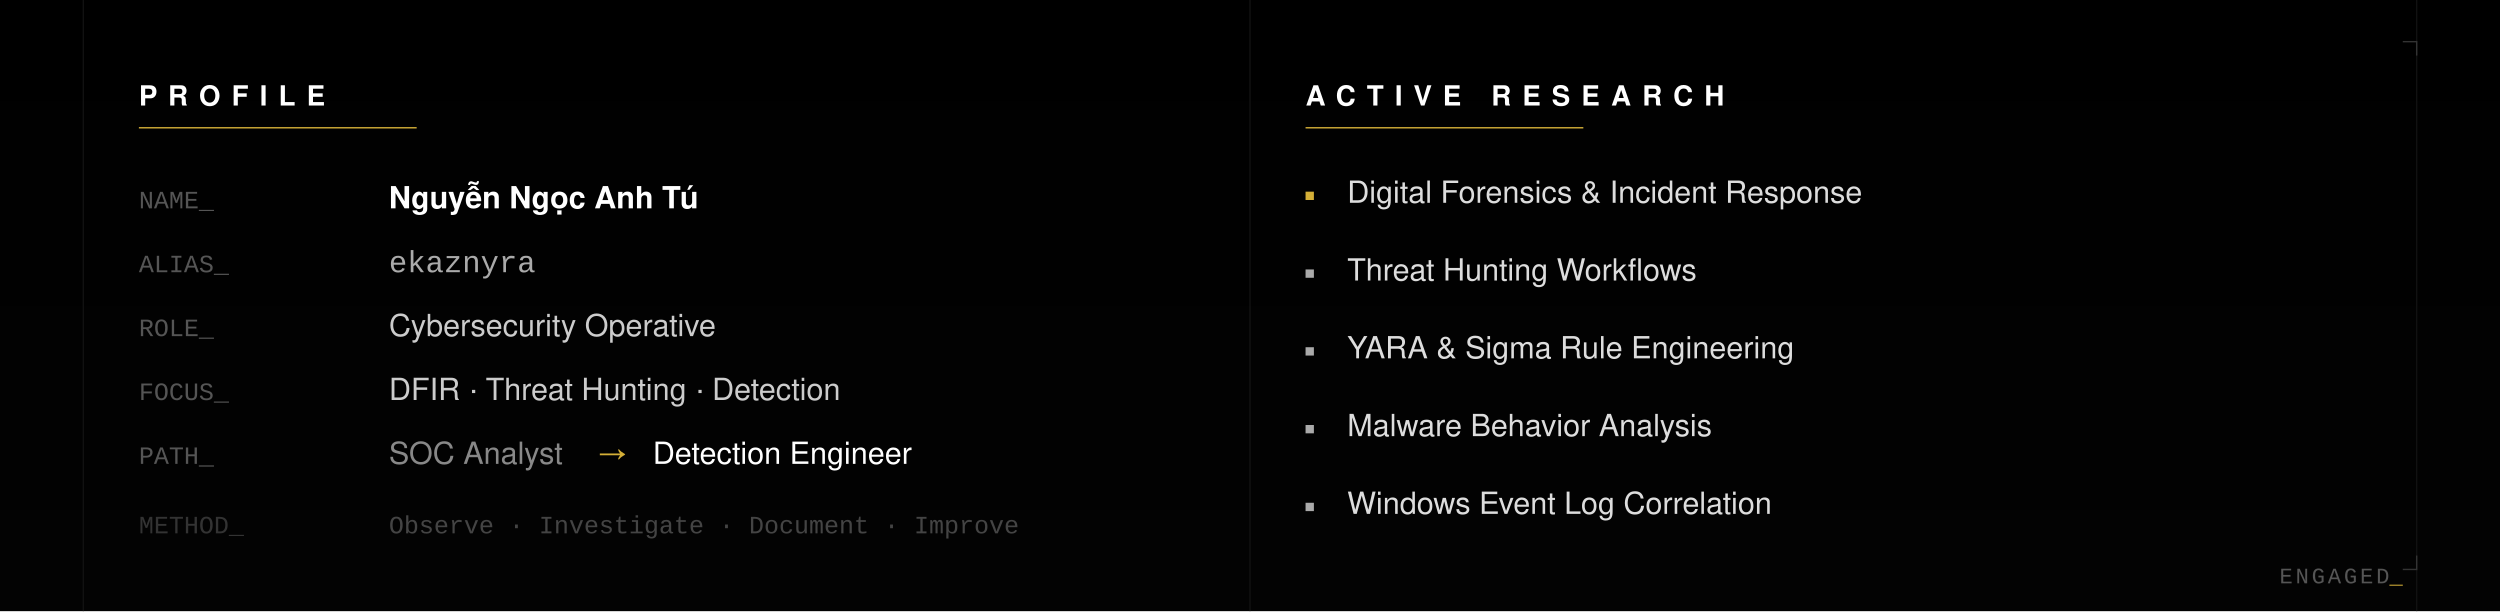
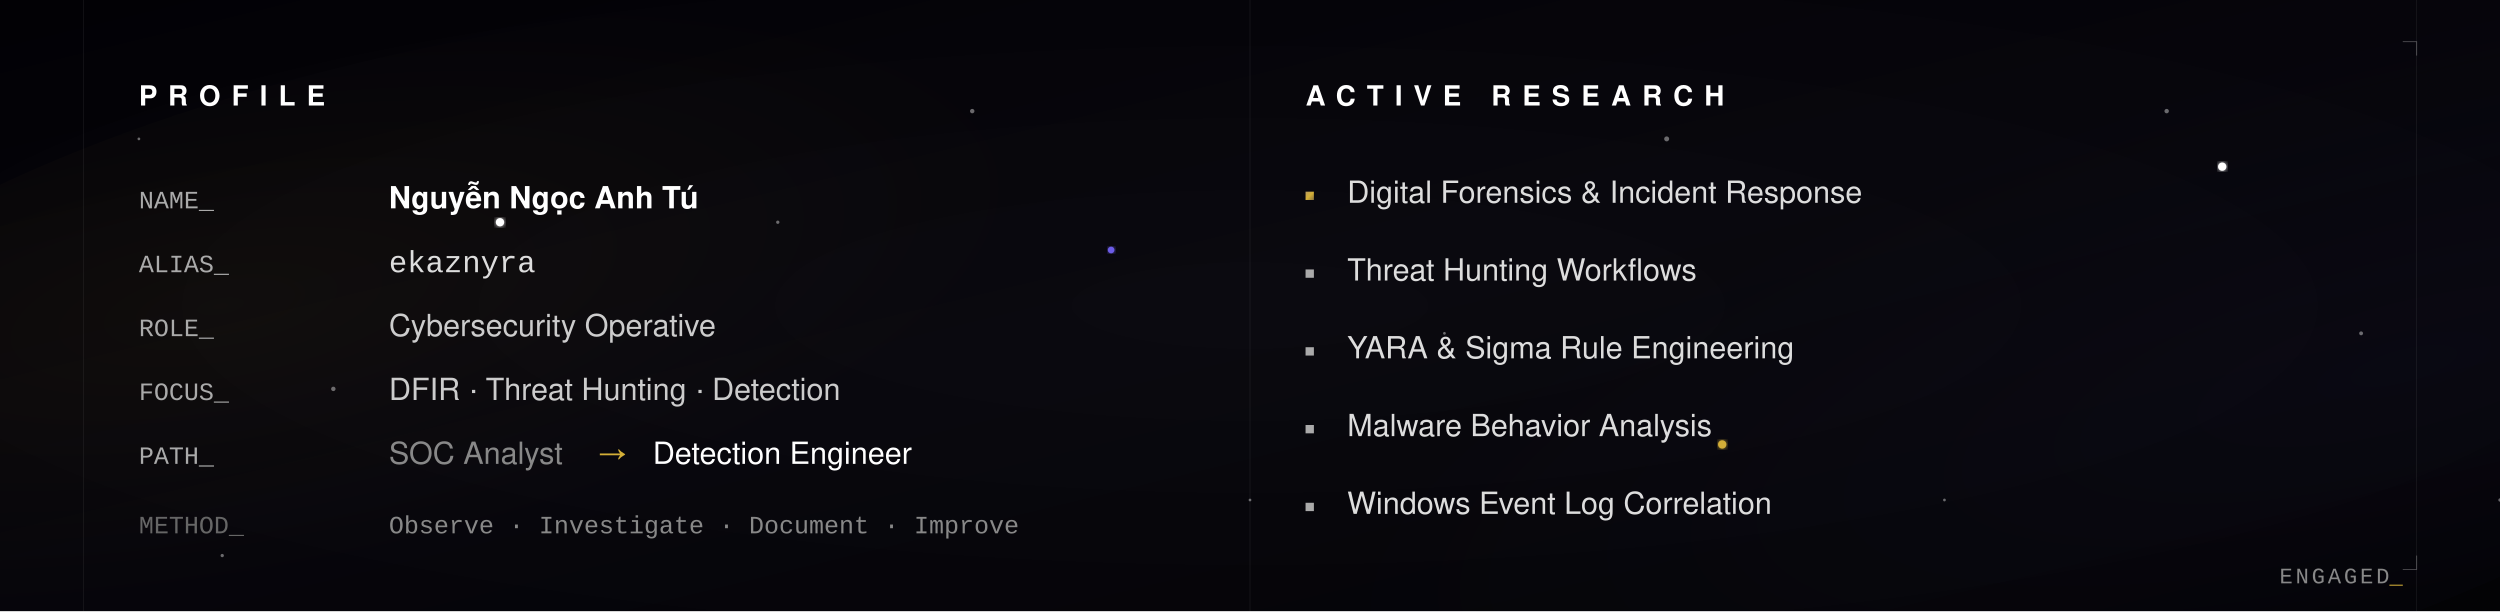
<svg xmlns="http://www.w3.org/2000/svg" viewBox="0 0 900 220">
  <defs>
-     <linearGradient id="bg" x1="0%" y1="0%" x2="0%" y2="100%">
-       <stop offset="0%" stop-color="#000000" />
-       <stop offset="100%" stop-color="#030303" />
+     <linearGradient id="bg" x1="0%" y1="0%" x2="100%" y2="100%">
+       <stop offset="0%" stop-color="#020105" />
+       <stop offset="50%" stop-color="#06050b" />
+       <stop offset="100%" stop-color="#030305" />
    </linearGradient>
+     <radialGradient id="dust1" cx="30%" cy="40%" r="50%">
+       <stop offset="0%" stop-color="#d4af37" stop-opacity="0.05" />
+       <stop offset="100%" stop-color="#d4af37" stop-opacity="0" />
+     </radialGradient>
+     <radialGradient id="dust2" cx="70%" cy="60%" r="50%">
+       <stop offset="0%" stop-color="#6c5ce7" stop-opacity="0.04" />
+       <stop offset="100%" stop-color="#6c5ce7" stop-opacity="0" />
+     </radialGradient>
+     <radialGradient id="dust3" cx="50%" cy="50%" r="60%">
+       <stop offset="0%" stop-color="#ffffff" stop-opacity="0.02" />
+       <stop offset="100%" stop-color="#ffffff" stop-opacity="0" />
+     </radialGradient>
+     <linearGradient id="gold" x1="0%" y1="0%" x2="100%" y2="100%">
+       <stop offset="0%" stop-color="#b89b5e" />
+       <stop offset="50%" stop-color="#d4af37" />
+       <stop offset="100%" stop-color="#8a733f" />
+     </linearGradient>
+     <filter id="starGlow">
+       <feGaussianBlur stdDeviation="1" result="blur" />
+       <feMerge>
+         <feMergeNode in="blur" />
+         <feMergeNode in="SourceGraphic" />
+       </feMerge>
+     </filter>
  </defs>
  <style>
-     @keyframes fadeUp {
-       0% { opacity: 0; transform: translateY(5px); }
-       100% { opacity: 1; transform: translateY(0); }
-     }
-     @keyframes drawLine {
-       0% { stroke-dashoffset: 200; }
-       100% { stroke-dashoffset: 0; }
-     }
-     @keyframes subtleBlink {
-       0%, 49% { opacity: 1; }
-       50%, 100% { opacity: 0; }
-     }
+     @keyframes fadeUp { 0% { opacity: 0; transform: translateY(5px); } 100% { opacity: 1; transform: translateY(0); } }
+     @keyframes drawLine { 0% { stroke-dashoffset: 200; } 100% { stroke-dashoffset: 0; } }
+     @keyframes subtleBlink { 0%, 49% { opacity: 1; } 50%, 100% { opacity: 0; } }
+     @keyframes twinkle { 0%, 100% { opacity: 0.2; } 50% { opacity: 1; } }
+     @keyframes driftStars { 0% { transform: translateX(0) translateY(0); } 100% { transform: translateX(-10px) translateY(-5px); } }

    .f1 { animation: fadeUp 1s cubic-bezier(0.1, 0.8, 0.2, 1) 0.3s both; }
    .f2 { animation: fadeUp 1s cubic-bezier(0.1, 0.8, 0.2, 1) 0.5s both; }
    .f3 { animation: fadeUp 1s cubic-bezier(0.1, 0.8, 0.2, 1) 0.7s both; }
    .f4 { animation: fadeUp 1s cubic-bezier(0.1, 0.8, 0.2, 1) 0.9s both; }
    .f5 { animation: fadeUp 1s cubic-bezier(0.1, 0.8, 0.2, 1) 1.1s both; }
    .f6 { animation: fadeUp 1s cubic-bezier(0.1, 0.8, 0.2, 1) 1.3s both; }

    .line-draw { stroke-dasharray: 200; animation: drawLine 1.5s cubic-bezier(0.2, 0.8, 0.3, 1) 0.5s both; }
    .cursor { animation: subtleBlink 1s step-end infinite; }
+     
+     .tw { animation: twinkle 4s ease-in-out infinite; }
+     .tw2 { animation: twinkle 5s ease-in-out infinite 1s; }
+     .star-drift { animation: driftStars 60s linear infinite alternate; }

    .font-sans { font-family: -apple-system, BlinkMacSystemFont, "Segoe UI", Helvetica, Arial, sans-serif; }
    .font-mono { font-family: "SFMono-Regular", Consolas, "Liberation Mono", Menlo, monospace; }
  </style>
  <rect width="900" height="220" fill="url(#bg)" />
-   <g stroke="#111111" stroke-width="0.5">
+   <rect width="900" height="220" fill="url(#dust3)" />
+   <ellipse cx="200" cy="110" rx="300" ry="100" fill="url(#dust1)" transform="rotate(-10 200 110)" />
+   <ellipse cx="700" cy="150" rx="400" ry="120" fill="url(#dust2)" transform="rotate(-15 700 150)" />
+   <g class="star-drift">
+     <g fill="#ffffff" opacity="0.4">
+       <circle cx="50" cy="50" r="0.5" />
+       <circle cx="120" cy="140" r="0.8" />
+       <circle cx="280" cy="80" r="0.6" />
+       <circle cx="450" cy="180" r="0.5" />
+       <circle cx="600" cy="50" r="0.9" />
+       <circle cx="850" cy="120" r="0.7" />
+       <circle cx="700" cy="180" r="0.5" />
+       <circle cx="350" cy="40" r="0.8" />
+       <circle cx="80" cy="200" r="0.6" />
+       <circle cx="520" cy="120" r="0.5" />
+       <circle cx="780" cy="40" r="0.8" />
+       <circle cx="900" cy="180" r="0.6" />
+     </g>
+     <circle cx="180" cy="80" r="1.5" fill="#ffffff" class="tw" filter="url(#starGlow)" />
+     <circle cx="620" cy="160" r="1.5" fill="#d4af37" class="tw2" filter="url(#starGlow)" />
+     <circle cx="400" cy="90" r="1.2" fill="#6c5ce7" class="tw" filter="url(#starGlow)" />
+     <circle cx="800" cy="60" r="1.5" fill="#ffffff" class="tw2" filter="url(#starGlow)" />
+   </g>
+   <g stroke="#ffffff" stroke-width="0.2" opacity="0.1">
    <line x1="30" y1="0" x2="30" y2="220" />
    <line x1="450" y1="0" x2="450" y2="220" />
    <line x1="870" y1="0" x2="870" y2="220" />
  </g>
  <g>
    <text x="50" y="38" class="font-sans" font-weight="600" font-size="10" fill="#ffffff" letter-spacing="4">
      PROFILE
    </text>
-     <line x1="50" y1="46" x2="150" y2="46" stroke="#d4af37" stroke-width="0.5" class="line-draw" />
+     <line x1="50" y1="46" x2="150" y2="46" stroke="url(#gold)" stroke-width="0.5" class="line-draw" />
    <g class="f1">
-       <text x="50" y="75" class="font-mono" font-size="9" fill="#555555">NAME_</text>
+       <text x="50" y="75" class="font-mono" font-size="9" fill="#aaaaaa">NAME_</text>
      <text x="140" y="75" class="font-sans" font-size="11" font-weight="600" fill="#ffffff">Nguyễn Ngọc Anh Tú</text>
    </g>
    <g class="f2">
-       <text x="50" y="98" class="font-mono" font-size="9" fill="#555555">ALIAS_</text>
-       <text x="140" y="98" class="font-mono" font-size="11" fill="#aaaaaa">ekaznyra</text>
+       <text x="50" y="98" class="font-mono" font-size="9" fill="#aaaaaa">ALIAS_</text>
+       <text x="140" y="98" class="font-mono" font-size="11" fill="#dddddd">ekaznyra</text>
    </g>
    <g class="f3">
-       <text x="50" y="121" class="font-mono" font-size="9" fill="#555555">ROLE_</text>
+       <text x="50" y="121" class="font-mono" font-size="9" fill="#aaaaaa">ROLE_</text>
      <text x="140" y="121" class="font-sans" font-size="11" font-weight="400" fill="#cccccc">Cybersecurity Operative</text>
    </g>
    <g class="f4">
-       <text x="50" y="144" class="font-mono" font-size="9" fill="#555555">FOCUS_</text>
+       <text x="50" y="144" class="font-mono" font-size="9" fill="#aaaaaa">FOCUS_</text>
      <text x="140" y="144" class="font-sans" font-size="11" font-weight="400" fill="#cccccc">DFIR · Threat Hunting · Detection</text>
    </g>
    <g class="f5">
-       <text x="50" y="167" class="font-mono" font-size="9" fill="#555555">PATH_</text>
+       <text x="50" y="167" class="font-mono" font-size="9" fill="#aaaaaa">PATH_</text>
      <text x="140" y="167" class="font-sans" font-size="11" font-weight="400" fill="#888888">SOC Analyst</text>
      <text x="215" y="167" class="font-sans" font-size="11" fill="#d4af37">→</text>
      <text x="235" y="167" class="font-sans" font-size="11" font-weight="400" fill="#ffffff">Detection Engineer</text>
    </g>
    <g class="f6">
-       <text x="50" y="192" class="font-mono" font-size="9" fill="#333333">METHOD_</text>
-       <text x="140" y="192" class="font-mono" font-size="9" fill="#444444">Observe · Investigate · Document · Improve</text>
+       <text x="50" y="192" class="font-mono" font-size="9" fill="#666666">METHOD_</text>
+       <text x="140" y="192" class="font-mono" font-size="9" fill="#888888">Observe · Investigate · Document · Improve</text>
    </g>
  </g>
  <g>
    <text x="470" y="38" class="font-sans" font-weight="600" font-size="10" fill="#ffffff" letter-spacing="4">
      ACTIVE RESEARCH
    </text>
-     <line x1="470" y1="46" x2="570" y2="46" stroke="#d4af37" stroke-width="0.5" class="line-draw" style="animation-delay: 0.6s" />
+     <line x1="470" y1="46" x2="570" y2="46" stroke="url(#gold)" stroke-width="0.5" class="line-draw" style="animation-delay: 0.6s" />
    <g class="f1">
-       <rect x="470" y="69" width="3" height="3" fill="#d4af37" />
+       <rect x="470" y="69" width="3" height="3" fill="url(#gold)" />
      <text x="485" y="73" class="font-sans" font-size="11" font-weight="400" fill="#dddddd">Digital Forensics &amp; Incident Response</text>
    </g>
    <g class="f2">
      <rect x="470" y="97" width="3" height="3" fill="#aaaaaa" />
      <text x="485" y="101" class="font-sans" font-size="11" font-weight="400" fill="#dddddd">Threat Hunting Workflows</text>
    </g>
    <g class="f3">
      <rect x="470" y="125" width="3" height="3" fill="#aaaaaa" />
      <text x="485" y="129" class="font-sans" font-size="11" font-weight="400" fill="#dddddd">YARA &amp; Sigma Rule Engineering</text>
    </g>
    <g class="f4">
      <rect x="470" y="153" width="3" height="3" fill="#aaaaaa" />
      <text x="485" y="157" class="font-sans" font-size="11" font-weight="400" fill="#dddddd">Malware Behavior Analysis</text>
    </g>
    <g class="f5">
      <rect x="470" y="181" width="3" height="3" fill="#aaaaaa" />
      <text x="485" y="185" class="font-sans" font-size="11" font-weight="400" fill="#dddddd">Windows Event Log Correlation</text>
    </g>
  </g>
-   <path d="M 865 15 L 870 15 L 870 20" fill="none" stroke="#333333" stroke-width="0.5" />
-   <path d="M 865 205 L 870 205 L 870 200" fill="none" stroke="#333333" stroke-width="0.5" />
-   <text x="865" y="210" text-anchor="end" class="font-mono" font-size="8" fill="#555555" letter-spacing="1">
+   <path d="M 865 15 L 870 15 L 870 20" fill="none" stroke="#ffffff" stroke-width="0.3" opacity="0.3" />
+   <path d="M 865 205 L 870 205 L 870 200" fill="none" stroke="#ffffff" stroke-width="0.3" opacity="0.3" />
+   <text x="865" y="210" text-anchor="end" class="font-mono" font-size="8" fill="#888888" letter-spacing="1">
    ENGAGED<tspan class="cursor" fill="#d4af37">_</tspan>
  </text>
</svg>
